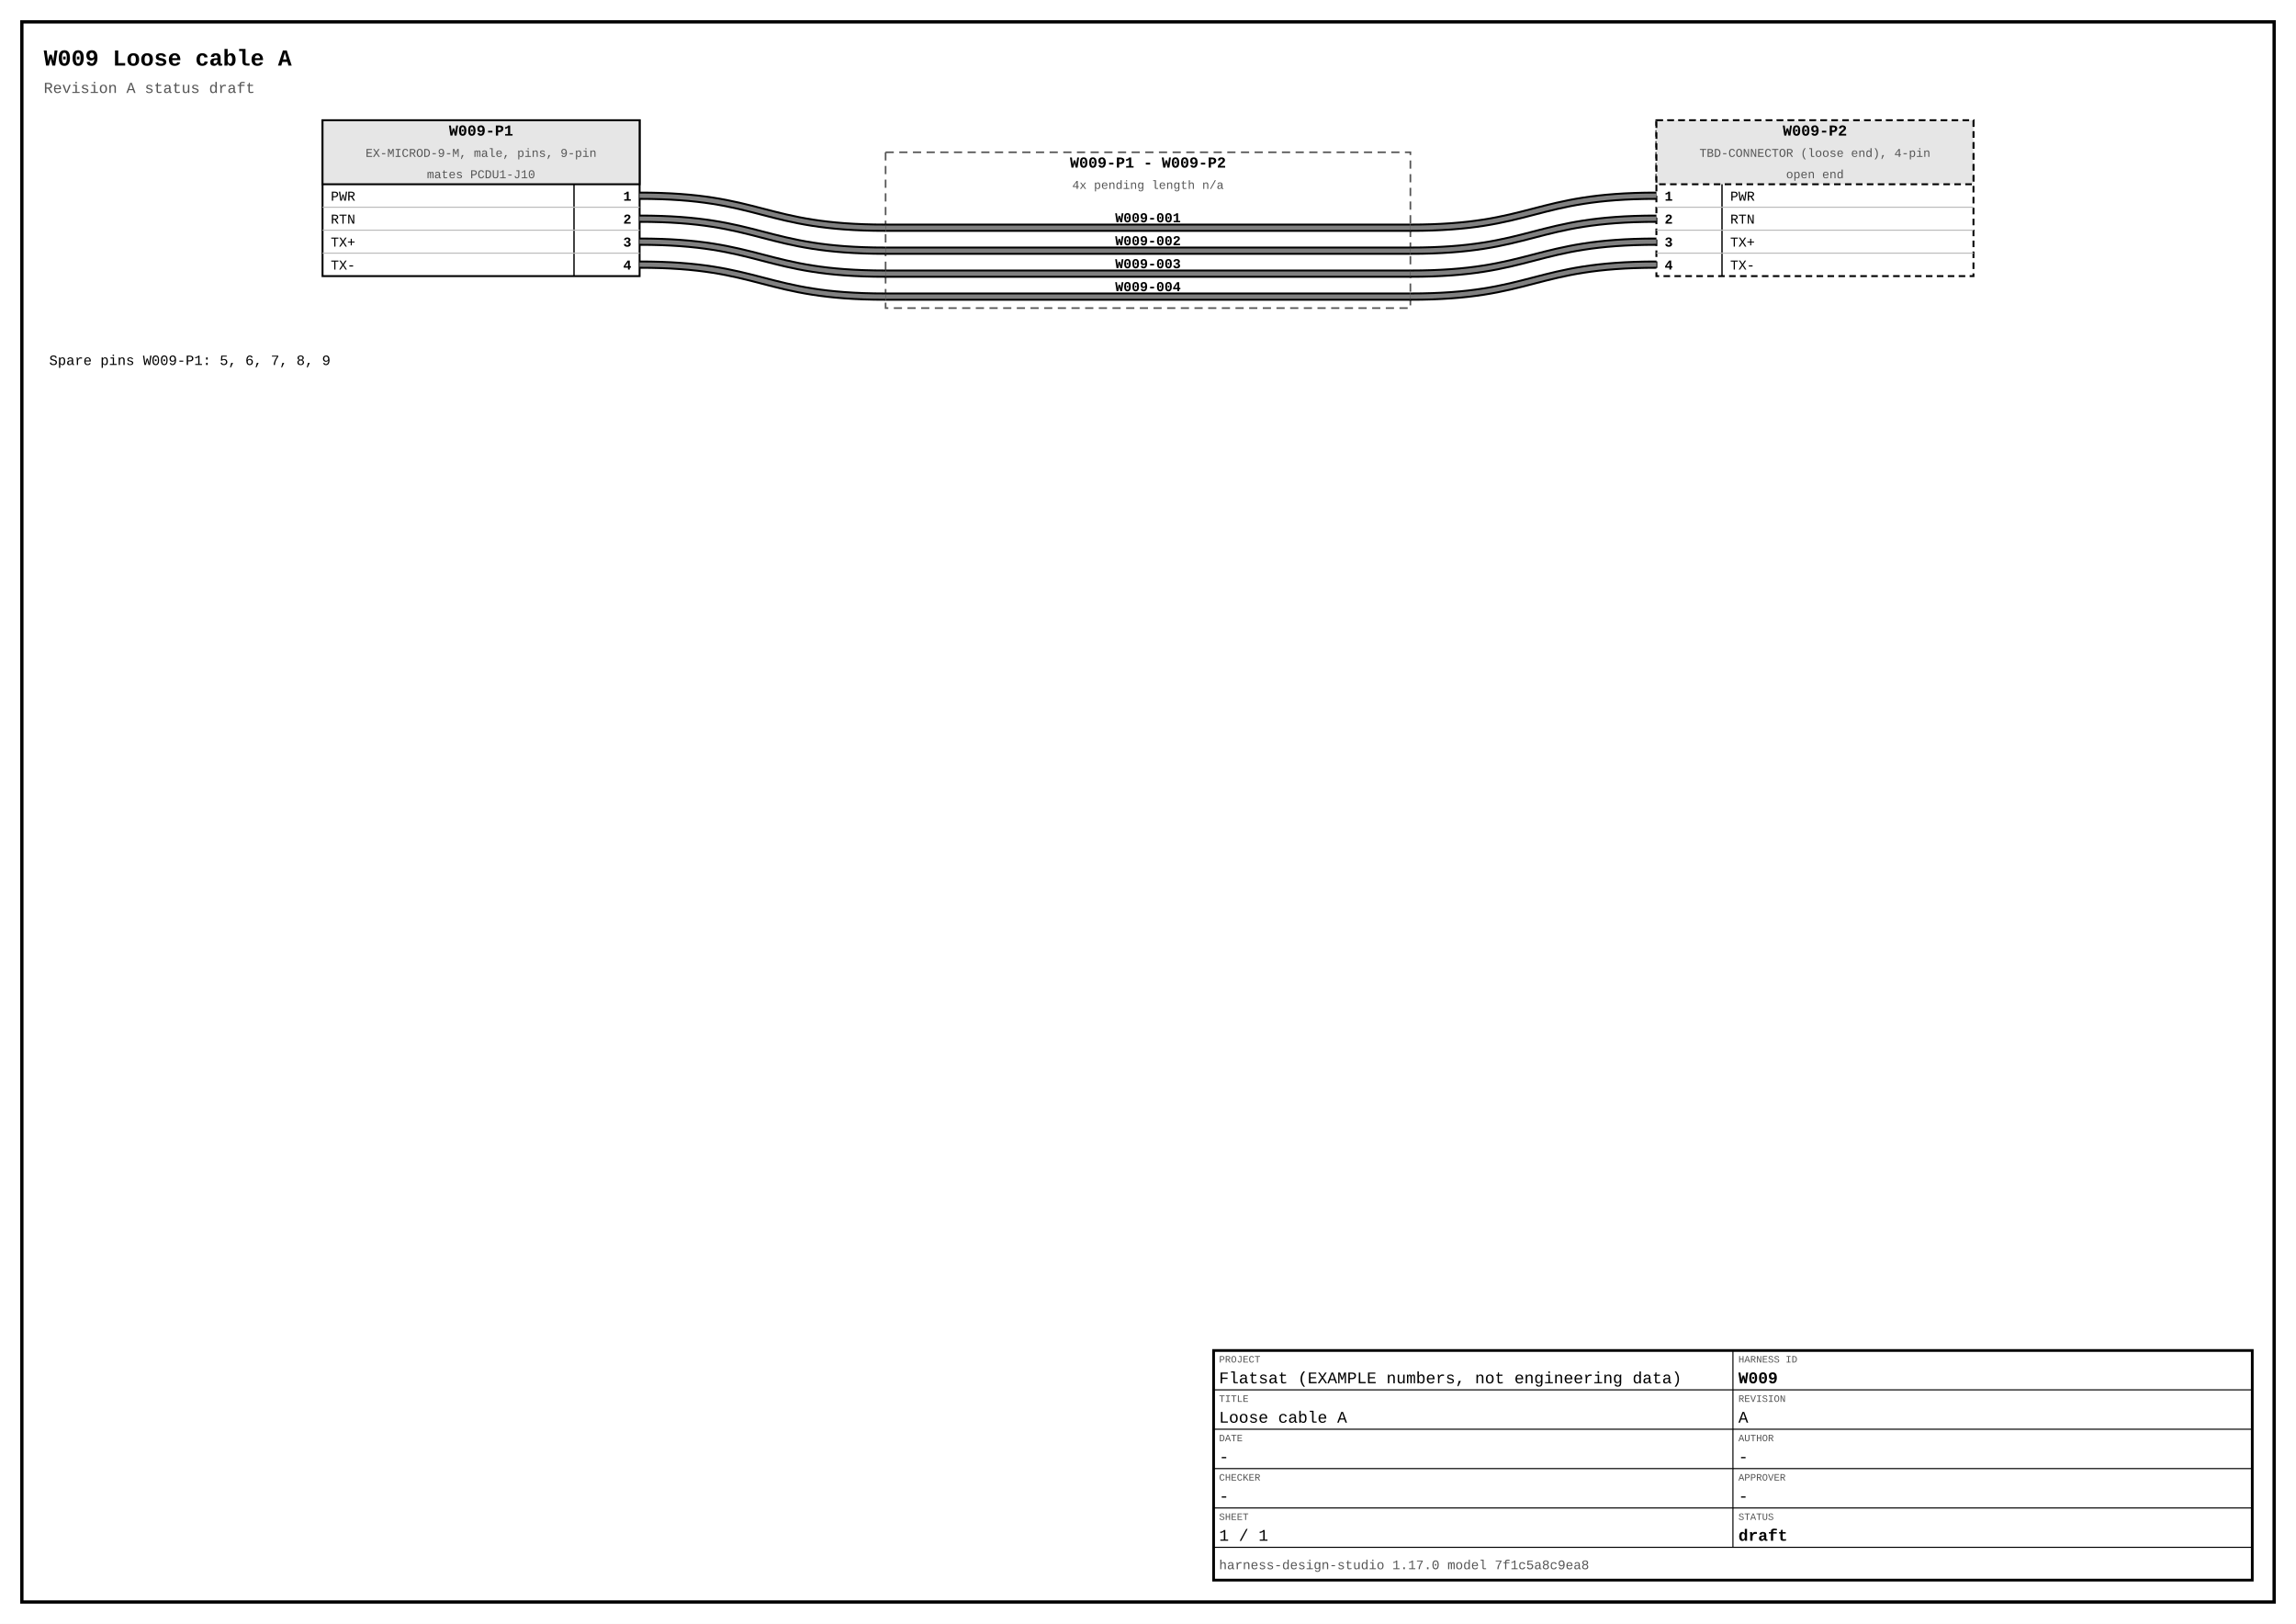
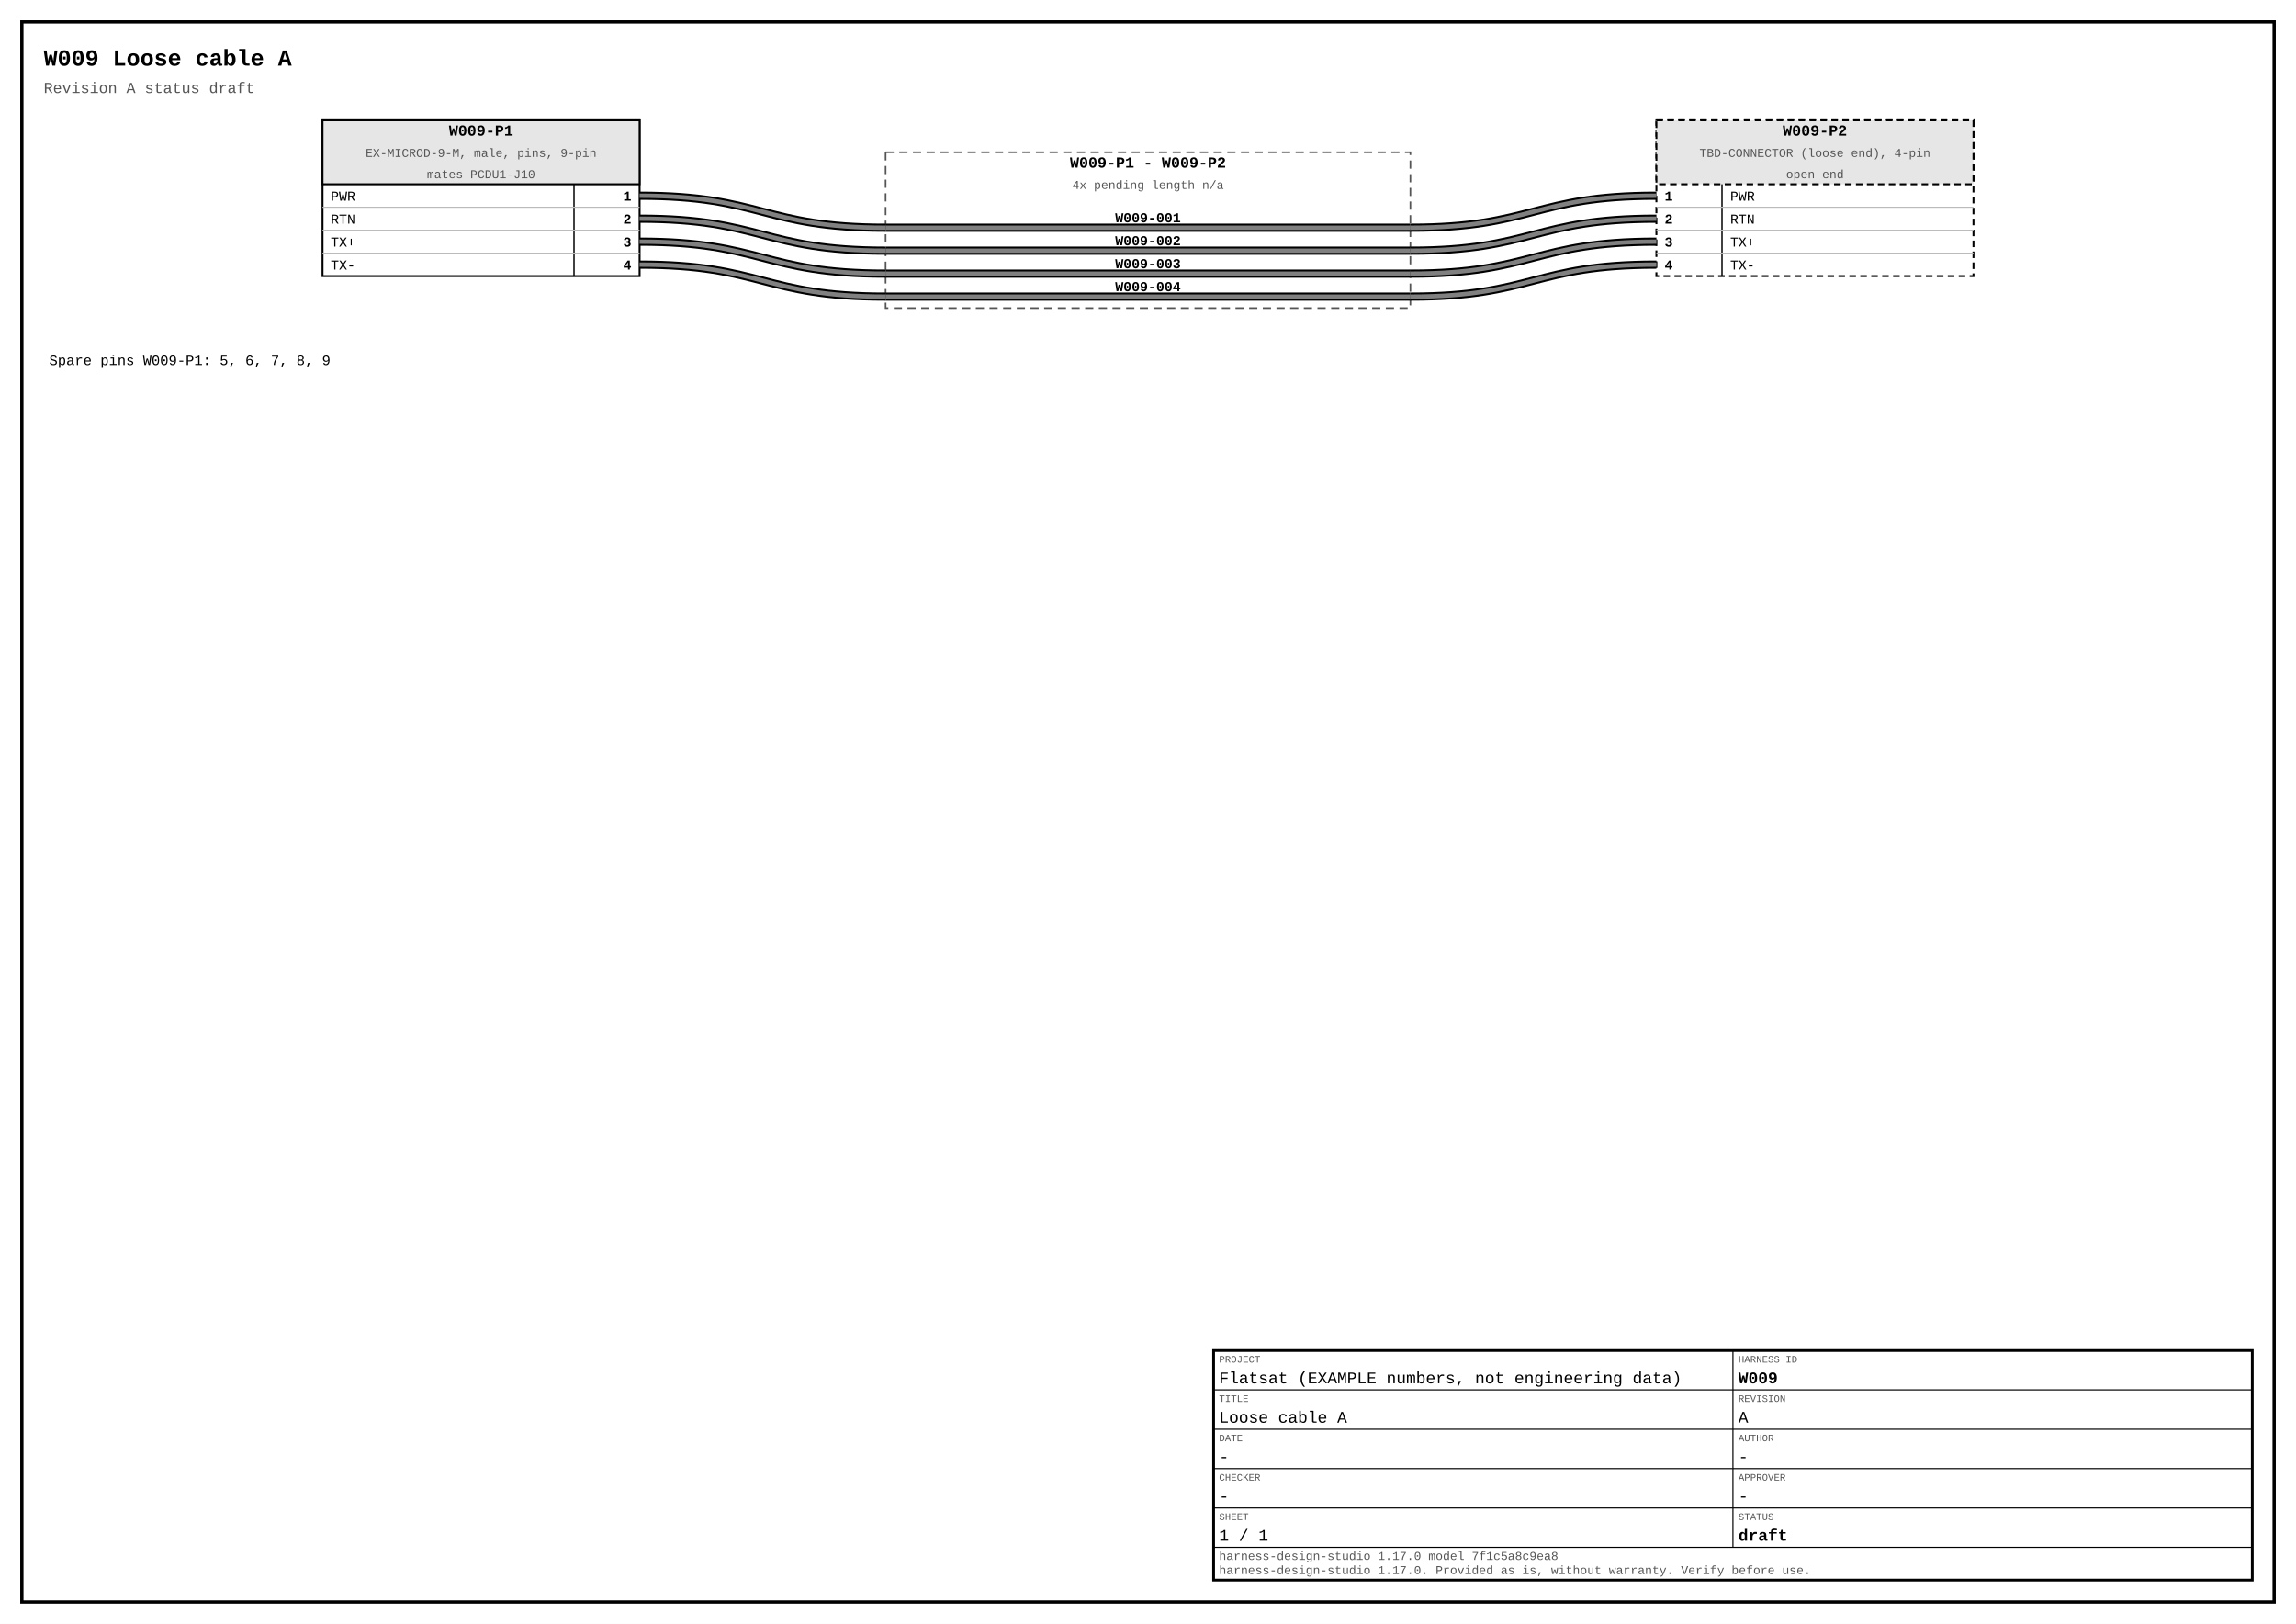
<svg xmlns="http://www.w3.org/2000/svg" width="420mm" height="297mm" viewBox="0 0 420 297" font-family="Courier New, Courier, monospace">
  <rect x="0" y="0" width="420" height="297" fill="#ffffff" />
  <rect x="4" y="4" width="412" height="289" fill="none" stroke="#000000" stroke-width="0.6" />
  <text x="8" y="12" font-size="4.2" font-weight="bold" text-anchor="start" fill="#000000">W009  Loose cable A</text>
  <text x="8" y="17" font-size="2.8" text-anchor="start" fill="#555555">Revision A  status draft</text>
  <rect x="59" y="22" width="58" height="28.5" fill="#ffffff" stroke="#000000" stroke-width="0.35" />
  <rect x="59" y="22" width="58" height="11.7" fill="#e6e6e6" stroke="#000000" stroke-width="0.35" />
  <text x="88" y="24.8" font-size="2.8" font-weight="bold" text-anchor="middle" fill="#000000">W009-P1</text>
  <text x="88" y="28.7" font-size="2.2" text-anchor="middle" fill="#555555">EX-MICROD-9-M, male, pins, 9-pin</text>
  <text x="88" y="32.6" font-size="2.2" text-anchor="middle" fill="#555555">mates PCDU1-J10</text>
  <line x1="105" y1="33.7" x2="105" y2="50.5" stroke="#000000" stroke-width="0.25" />
  <line x1="59" y1="37.9" x2="117" y2="37.9" stroke="#bbbbbb" stroke-width="0.2" />
  <text x="60.5" y="36.7" font-size="2.5" text-anchor="start" fill="#000000" data-ref="sig/W009-P1/1">PWR</text>
  <text x="115.5" y="36.7" font-size="2.5" font-weight="bold" text-anchor="end" fill="#000000" data-ref="pin/W009-P1/1">1</text>
  <line x1="59" y1="42.1" x2="117" y2="42.1" stroke="#bbbbbb" stroke-width="0.2" />
  <text x="60.5" y="40.9" font-size="2.5" text-anchor="start" fill="#000000" data-ref="sig/W009-P1/2">RTN</text>
  <text x="115.5" y="40.9" font-size="2.5" font-weight="bold" text-anchor="end" fill="#000000" data-ref="pin/W009-P1/2">2</text>
  <line x1="59" y1="46.3" x2="117" y2="46.3" stroke="#bbbbbb" stroke-width="0.2" />
  <text x="60.5" y="45.1" font-size="2.5" text-anchor="start" fill="#000000" data-ref="sig/W009-P1/3">TX+</text>
  <text x="115.5" y="45.1" font-size="2.5" font-weight="bold" text-anchor="end" fill="#000000" data-ref="pin/W009-P1/3">3</text>
  <text x="60.5" y="49.3" font-size="2.5" text-anchor="start" fill="#000000" data-ref="sig/W009-P1/4">TX-</text>
  <text x="115.5" y="49.3" font-size="2.5" font-weight="bold" text-anchor="end" fill="#000000" data-ref="pin/W009-P1/4">4</text>
  <rect x="303" y="22" width="58" height="28.5" fill="#ffffff" stroke="#000000" stroke-width="0.35" stroke-dasharray="1.2 0.8" />
  <rect x="303" y="22" width="58" height="11.7" fill="#e6e6e6" stroke="#000000" stroke-width="0.35" stroke-dasharray="1.2 0.8" />
  <text x="332" y="24.8" font-size="2.8" font-weight="bold" text-anchor="middle" fill="#000000">W009-P2</text>
  <text x="332" y="28.7" font-size="2.2" text-anchor="middle" fill="#555555" data-ref="part/W009-P2">TBD-CONNECTOR (loose end), 4-pin</text>
  <text x="332" y="32.6" font-size="2.2" text-anchor="middle" fill="#555555" data-ref="end/W009-P2">open end</text>
  <line x1="315" y1="33.7" x2="315" y2="50.5" stroke="#000000" stroke-width="0.25" />
  <line x1="303" y1="37.9" x2="361" y2="37.9" stroke="#bbbbbb" stroke-width="0.2" />
  <text x="304.5" y="36.7" font-size="2.5" font-weight="bold" text-anchor="start" fill="#000000" data-ref="pin/W009-P2/1">1</text>
  <text x="316.5" y="36.7" font-size="2.5" text-anchor="start" fill="#000000" data-ref="sig/W009-P2/1">PWR</text>
  <line x1="303" y1="42.1" x2="361" y2="42.1" stroke="#bbbbbb" stroke-width="0.2" />
  <text x="304.5" y="40.9" font-size="2.5" font-weight="bold" text-anchor="start" fill="#000000" data-ref="pin/W009-P2/2">2</text>
  <text x="316.5" y="40.9" font-size="2.5" text-anchor="start" fill="#000000" data-ref="sig/W009-P2/2">RTN</text>
  <line x1="303" y1="46.3" x2="361" y2="46.3" stroke="#bbbbbb" stroke-width="0.2" />
  <text x="304.5" y="45.1" font-size="2.5" font-weight="bold" text-anchor="start" fill="#000000" data-ref="pin/W009-P2/3">3</text>
  <text x="316.5" y="45.1" font-size="2.5" text-anchor="start" fill="#000000" data-ref="sig/W009-P2/3">TX+</text>
  <text x="304.5" y="49.3" font-size="2.5" font-weight="bold" text-anchor="start" fill="#000000" data-ref="pin/W009-P2/4">4</text>
  <text x="316.5" y="49.3" font-size="2.5" text-anchor="start" fill="#000000" data-ref="sig/W009-P2/4">TX-</text>
  <rect x="162" y="27.85" width="96" height="28.5" fill="none" stroke="#555555" stroke-width="0.3" stroke-dasharray="1.5 1" />
  <text x="210" y="30.65" font-size="2.8" font-weight="bold" text-anchor="middle" fill="#000000">W009-P1 - W009-P2</text>
  <text x="210" y="34.55" font-size="2.2" text-anchor="middle" fill="#555555">4x  pending  length n/a</text>
  <path d="M 117 35.8 C 139.5 35.8 139.5 41.65 162 41.65" fill="none" stroke="#000000" stroke-width="1.5" />
  <line x1="162" y1="41.65" x2="258" y2="41.65" stroke="#000000" stroke-width="1.5" />
  <path d="M 258 41.65 C 280.5 41.65 280.5 35.8 303 35.8" fill="none" stroke="#000000" stroke-width="1.5" />
  <path d="M 117 35.8 C 139.5 35.8 139.5 41.65 162 41.65" fill="none" stroke="#808080" stroke-width="0.8" />
  <line x1="162" y1="41.65" x2="258" y2="41.65" stroke="#808080" stroke-width="0.8" />
  <path d="M 258 41.65 C 280.5 41.65 280.5 35.8 303 35.8" fill="none" stroke="#808080" stroke-width="0.8" />
  <text x="210" y="40.65" font-size="2.5" font-weight="bold" text-anchor="middle" fill="#000000">W009-001</text>
  <path d="M 117 40 C 139.5 40 139.5 45.85 162 45.85" fill="none" stroke="#000000" stroke-width="1.5" />
  <line x1="162" y1="45.85" x2="258" y2="45.85" stroke="#000000" stroke-width="1.5" />
  <path d="M 258 45.85 C 280.5 45.85 280.5 40 303 40" fill="none" stroke="#000000" stroke-width="1.5" />
  <path d="M 117 40 C 139.5 40 139.5 45.85 162 45.85" fill="none" stroke="#808080" stroke-width="0.8" />
  <line x1="162" y1="45.85" x2="258" y2="45.85" stroke="#808080" stroke-width="0.8" />
  <path d="M 258 45.85 C 280.5 45.85 280.5 40 303 40" fill="none" stroke="#808080" stroke-width="0.8" />
  <text x="210" y="44.85" font-size="2.5" font-weight="bold" text-anchor="middle" fill="#000000">W009-002</text>
  <path d="M 117 44.2 C 139.5 44.2 139.5 50.05 162 50.05" fill="none" stroke="#000000" stroke-width="1.5" />
  <line x1="162" y1="50.05" x2="258" y2="50.05" stroke="#000000" stroke-width="1.5" />
  <path d="M 258 50.05 C 280.5 50.05 280.5 44.2 303 44.2" fill="none" stroke="#000000" stroke-width="1.5" />
  <path d="M 117 44.2 C 139.5 44.2 139.5 50.05 162 50.05" fill="none" stroke="#808080" stroke-width="0.8" />
  <line x1="162" y1="50.05" x2="258" y2="50.05" stroke="#808080" stroke-width="0.8" />
  <path d="M 258 50.05 C 280.5 50.05 280.5 44.2 303 44.2" fill="none" stroke="#808080" stroke-width="0.8" />
  <text x="210" y="49.05" font-size="2.5" font-weight="bold" text-anchor="middle" fill="#000000">W009-003</text>
  <path d="M 117 48.4 C 139.5 48.4 139.5 54.25 162 54.25" fill="none" stroke="#000000" stroke-width="1.5" />
  <line x1="162" y1="54.25" x2="258" y2="54.25" stroke="#000000" stroke-width="1.5" />
  <path d="M 258 54.25 C 280.5 54.25 280.5 48.4 303 48.4" fill="none" stroke="#000000" stroke-width="1.5" />
  <path d="M 117 48.4 C 139.5 48.4 139.5 54.25 162 54.25" fill="none" stroke="#808080" stroke-width="0.8" />
  <line x1="162" y1="54.25" x2="258" y2="54.25" stroke="#808080" stroke-width="0.8" />
  <path d="M 258 54.25 C 280.5 54.25 280.5 48.4 303 48.4" fill="none" stroke="#808080" stroke-width="0.8" />
  <text x="210" y="53.25" font-size="2.5" font-weight="bold" text-anchor="middle" fill="#000000">W009-004</text>
  <text x="9" y="66.75" font-size="2.6" text-anchor="start" fill="#000000">Spare pins W009-P1: 5, 6, 7, 8, 9</text>
  <rect x="222" y="247" width="190" height="42" fill="none" stroke="#000000" stroke-width="0.5" />
  <line x1="222" y1="247" x2="317" y2="247" stroke="#000000" stroke-width="0.2" />
  <text x="223" y="249.2" font-size="1.8" text-anchor="start" fill="#555555">PROJECT</text>
  <text x="223" y="253" font-size="3" text-anchor="start" fill="#000000">Flatsat (EXAMPLE numbers, not engineering data)</text>
  <line x1="317" y1="247" x2="412" y2="247" stroke="#000000" stroke-width="0.2" />
  <text x="318" y="249.2" font-size="1.8" text-anchor="start" fill="#555555">HARNESS ID</text>
  <text x="318" y="253" font-size="3" font-weight="bold" text-anchor="start" fill="#000000">W009</text>
  <line x1="222" y1="254.2" x2="317" y2="254.2" stroke="#000000" stroke-width="0.2" />
  <text x="223" y="256.4" font-size="1.8" text-anchor="start" fill="#555555">TITLE</text>
  <text x="223" y="260.2" font-size="3" text-anchor="start" fill="#000000">Loose cable A</text>
  <line x1="317" y1="254.2" x2="412" y2="254.2" stroke="#000000" stroke-width="0.2" />
  <text x="318" y="256.4" font-size="1.8" text-anchor="start" fill="#555555">REVISION</text>
  <text x="318" y="260.2" font-size="3" text-anchor="start" fill="#000000">A</text>
  <line x1="222" y1="261.4" x2="317" y2="261.4" stroke="#000000" stroke-width="0.2" />
  <text x="223" y="263.6" font-size="1.8" text-anchor="start" fill="#555555">DATE</text>
  <text x="223" y="267.4" font-size="3" text-anchor="start" fill="#000000">-</text>
  <line x1="317" y1="261.4" x2="412" y2="261.4" stroke="#000000" stroke-width="0.2" />
  <text x="318" y="263.6" font-size="1.8" text-anchor="start" fill="#555555">AUTHOR</text>
  <text x="318" y="267.4" font-size="3" text-anchor="start" fill="#000000">-</text>
  <line x1="222" y1="268.6" x2="317" y2="268.6" stroke="#000000" stroke-width="0.2" />
  <text x="223" y="270.8" font-size="1.8" text-anchor="start" fill="#555555">CHECKER</text>
  <text x="223" y="274.6" font-size="3" text-anchor="start" fill="#000000">-</text>
  <line x1="317" y1="268.6" x2="412" y2="268.6" stroke="#000000" stroke-width="0.2" />
  <text x="318" y="270.8" font-size="1.8" text-anchor="start" fill="#555555">APPROVER</text>
  <text x="318" y="274.6" font-size="3" text-anchor="start" fill="#000000">-</text>
  <line x1="222" y1="275.8" x2="317" y2="275.8" stroke="#000000" stroke-width="0.2" />
  <text x="223" y="278" font-size="1.8" text-anchor="start" fill="#555555">SHEET</text>
  <text x="223" y="281.8" font-size="3" text-anchor="start" fill="#000000">1 / 1</text>
  <line x1="317" y1="275.8" x2="412" y2="275.8" stroke="#000000" stroke-width="0.2" />
  <text x="318" y="278" font-size="1.8" text-anchor="start" fill="#555555">STATUS</text>
  <text x="318" y="281.8" font-size="3" font-weight="bold" text-anchor="start" fill="#000000">draft</text>
  <line x1="317" y1="247" x2="317" y2="283" stroke="#000000" stroke-width="0.2" />
  <line x1="222" y1="283" x2="412" y2="283" stroke="#000000" stroke-width="0.2" />
-   <text x="223" y="287" font-size="2.4" text-anchor="start" fill="#555555">harness-design-studio 1.17.0 model 7f1c5a8c9ea8</text>
+   <text x="223" y="285.3" font-size="2.2" text-anchor="start" fill="#555555">harness-design-studio 1.17.0 model 7f1c5a8c9ea8</text>
+   <text x="223" y="287.9" font-size="2.2" text-anchor="start" fill="#555555">harness-design-studio 1.17.0. Provided as is, without warranty. Verify before use.</text>
</svg>
